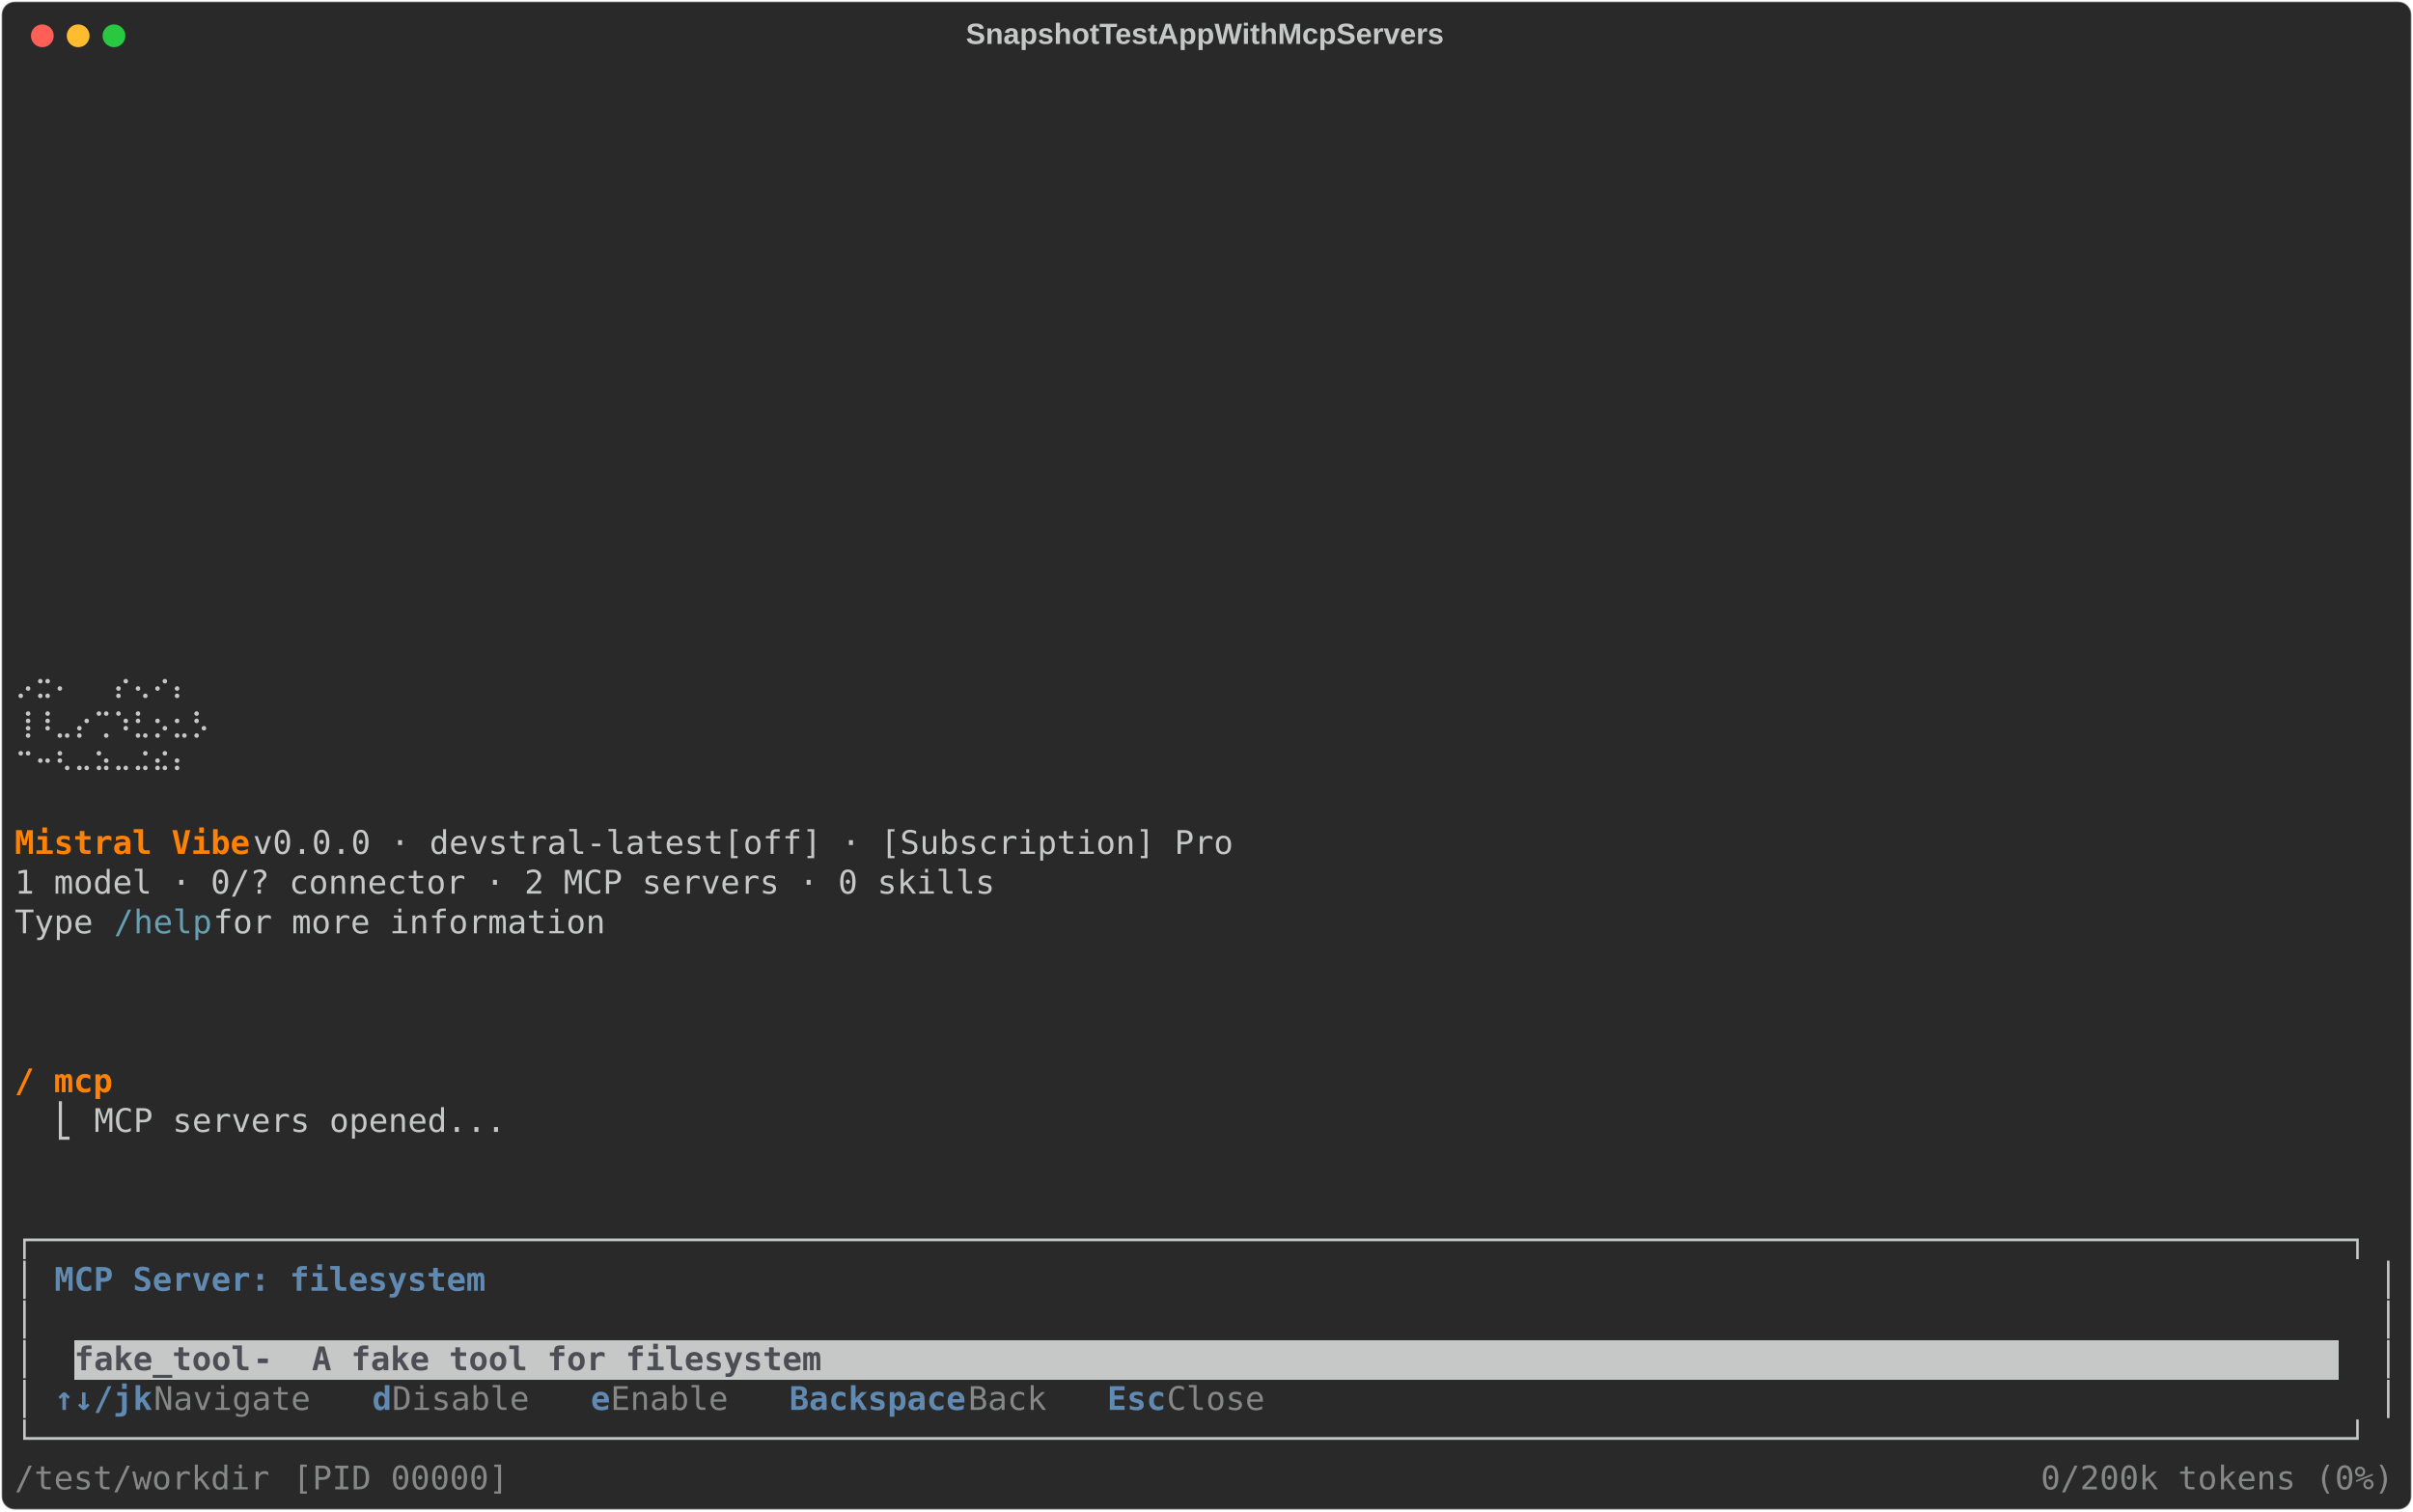
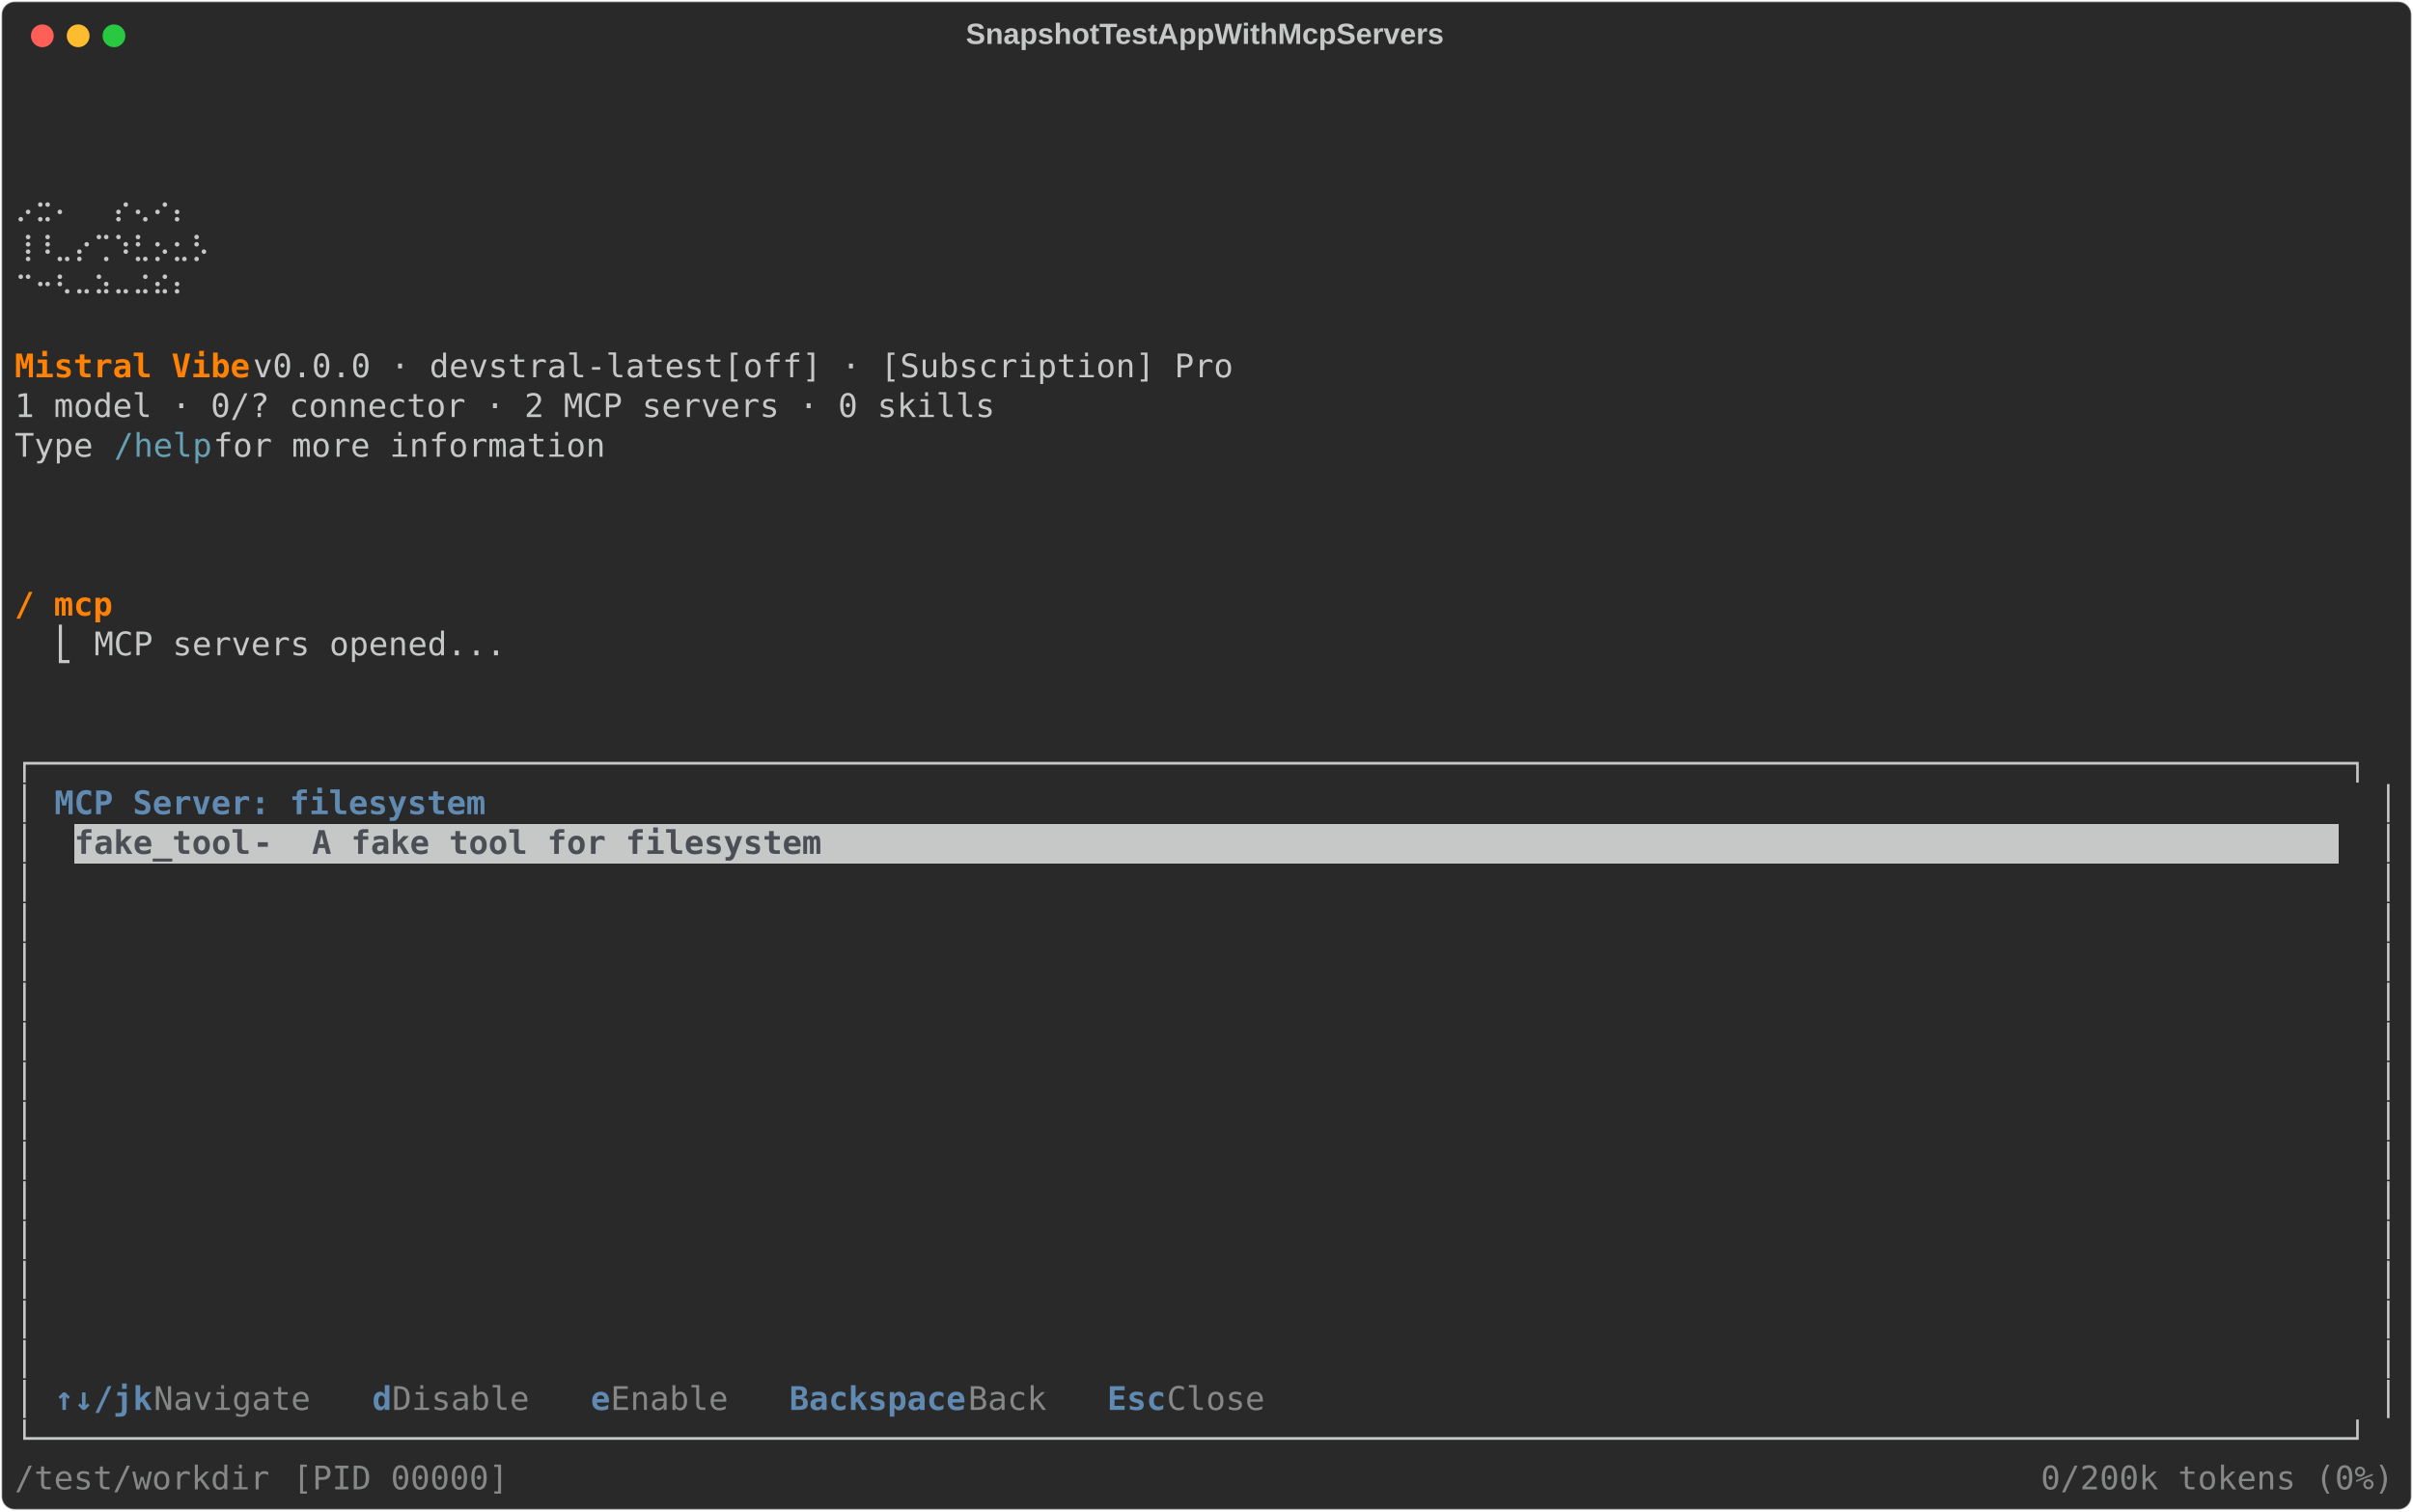
<svg xmlns="http://www.w3.org/2000/svg" class="rich-terminal" viewBox="0 0 1482 928.4">
  <style>

    @font-face {
        font-family: "Fira Code";
        src: local("FiraCode-Regular"),
                url("https://cdnjs.cloudflare.com/ajax/libs/firacode/6.2.0/woff2/FiraCode-Regular.woff2") format("woff2"),
                url("https://cdnjs.cloudflare.com/ajax/libs/firacode/6.2.0/woff/FiraCode-Regular.woff") format("woff");
        font-style: normal;
        font-weight: 400;
    }
    @font-face {
        font-family: "Fira Code";
        src: local("FiraCode-Bold"),
                url("https://cdnjs.cloudflare.com/ajax/libs/firacode/6.2.0/woff2/FiraCode-Bold.woff2") format("woff2"),
                url("https://cdnjs.cloudflare.com/ajax/libs/firacode/6.2.0/woff/FiraCode-Bold.woff") format("woff");
        font-style: bold;
        font-weight: 700;
    }

    .terminal-matrix {
        font-family: Fira Code, monospace;
        font-size: 20px;
        line-height: 24.4px;
        font-variant-east-asian: full-width;
    }

    .terminal-title {
        font-size: 18px;
        font-weight: bold;
        font-family: arial;
    }

    .terminal-r1 { fill: #c5c8c6 }
.terminal-r2 { fill: #ff8205;font-weight: bold }
.terminal-r3 { fill: #68a0b3 }
.terminal-r4 { fill: #608ab1;font-weight: bold }
.terminal-r5 { fill: #4b4e55;font-weight: bold }
.terminal-r6 { fill: #868887 }
    </style>
  <defs>
    <clipPath id="terminal-clip-terminal">
      <rect x="0" y="0" width="1463.0" height="877.4" />
    </clipPath>
    <clipPath id="terminal-line-0">
      <rect x="0" y="1.5" width="1464" height="24.65" />
    </clipPath>
    <clipPath id="terminal-line-1">
      <rect x="0" y="25.9" width="1464" height="24.65" />
    </clipPath>
    <clipPath id="terminal-line-2">
      <rect x="0" y="50.3" width="1464" height="24.65" />
    </clipPath>
    <clipPath id="terminal-line-3">
      <rect x="0" y="74.7" width="1464" height="24.65" />
    </clipPath>
    <clipPath id="terminal-line-4">
      <rect x="0" y="99.1" width="1464" height="24.65" />
    </clipPath>
    <clipPath id="terminal-line-5">
      <rect x="0" y="123.5" width="1464" height="24.65" />
    </clipPath>
    <clipPath id="terminal-line-6">
      <rect x="0" y="147.9" width="1464" height="24.65" />
    </clipPath>
    <clipPath id="terminal-line-7">
      <rect x="0" y="172.3" width="1464" height="24.65" />
    </clipPath>
    <clipPath id="terminal-line-8">
      <rect x="0" y="196.7" width="1464" height="24.65" />
    </clipPath>
    <clipPath id="terminal-line-9">
      <rect x="0" y="221.1" width="1464" height="24.65" />
    </clipPath>
    <clipPath id="terminal-line-10">
      <rect x="0" y="245.5" width="1464" height="24.65" />
    </clipPath>
    <clipPath id="terminal-line-11">
      <rect x="0" y="269.9" width="1464" height="24.65" />
    </clipPath>
    <clipPath id="terminal-line-12">
      <rect x="0" y="294.3" width="1464" height="24.65" />
    </clipPath>
    <clipPath id="terminal-line-13">
      <rect x="0" y="318.7" width="1464" height="24.65" />
    </clipPath>
    <clipPath id="terminal-line-14">
      <rect x="0" y="343.1" width="1464" height="24.65" />
    </clipPath>
    <clipPath id="terminal-line-15">
      <rect x="0" y="367.5" width="1464" height="24.65" />
    </clipPath>
    <clipPath id="terminal-line-16">
      <rect x="0" y="391.9" width="1464" height="24.65" />
    </clipPath>
    <clipPath id="terminal-line-17">
      <rect x="0" y="416.3" width="1464" height="24.65" />
    </clipPath>
    <clipPath id="terminal-line-18">
      <rect x="0" y="440.7" width="1464" height="24.65" />
    </clipPath>
    <clipPath id="terminal-line-19">
      <rect x="0" y="465.1" width="1464" height="24.65" />
    </clipPath>
    <clipPath id="terminal-line-20">
      <rect x="0" y="489.5" width="1464" height="24.65" />
    </clipPath>
    <clipPath id="terminal-line-21">
      <rect x="0" y="513.9" width="1464" height="24.65" />
    </clipPath>
    <clipPath id="terminal-line-22">
      <rect x="0" y="538.3" width="1464" height="24.65" />
    </clipPath>
    <clipPath id="terminal-line-23">
      <rect x="0" y="562.7" width="1464" height="24.65" />
    </clipPath>
    <clipPath id="terminal-line-24">
      <rect x="0" y="587.1" width="1464" height="24.65" />
    </clipPath>
    <clipPath id="terminal-line-25">
      <rect x="0" y="611.5" width="1464" height="24.65" />
    </clipPath>
    <clipPath id="terminal-line-26">
      <rect x="0" y="635.9" width="1464" height="24.65" />
    </clipPath>
    <clipPath id="terminal-line-27">
      <rect x="0" y="660.3" width="1464" height="24.65" />
    </clipPath>
    <clipPath id="terminal-line-28">
      <rect x="0" y="684.7" width="1464" height="24.65" />
    </clipPath>
    <clipPath id="terminal-line-29">
      <rect x="0" y="709.1" width="1464" height="24.65" />
    </clipPath>
    <clipPath id="terminal-line-30">
      <rect x="0" y="733.5" width="1464" height="24.65" />
    </clipPath>
    <clipPath id="terminal-line-31">
      <rect x="0" y="757.9" width="1464" height="24.65" />
    </clipPath>
    <clipPath id="terminal-line-32">
      <rect x="0" y="782.3" width="1464" height="24.65" />
    </clipPath>
    <clipPath id="terminal-line-33">
      <rect x="0" y="806.7" width="1464" height="24.65" />
    </clipPath>
    <clipPath id="terminal-line-34">
      <rect x="0" y="831.1" width="1464" height="24.65" />
    </clipPath>
  </defs>
  <rect fill="#292929" stroke="rgba(255,255,255,0.35)" stroke-width="1" x="1" y="1" width="1480" height="926.4" rx="8" />
  <text class="terminal-title" fill="#c5c8c6" text-anchor="middle" x="740" y="27">SnapshotTestAppWithMcpServers</text>
  <g transform="translate(26,22)">
    <circle cx="0" cy="0" r="7" fill="#ff5f57" />
    <circle cx="22" cy="0" r="7" fill="#febc2e" />
    <circle cx="44" cy="0" r="7" fill="#28c840" />
  </g>
  <g transform="translate(9, 41)" clip-path="url(#terminal-clip-terminal)">
-     <rect fill="#c5c8c6" x="36.6" y="782.3" width="109.8" height="24.65" shape-rendering="crispEdges" />
-     <rect fill="#c5c8c6" x="146.4" y="782.3" width="378.2" height="24.65" shape-rendering="crispEdges" />
-     <rect fill="#c5c8c6" x="524.6" y="782.3" width="902.8" height="24.65" shape-rendering="crispEdges" />
+     <rect fill="#c5c8c6" x="36.6" y="465.1" width="109.8" height="24.65" shape-rendering="crispEdges" />
+     <rect fill="#c5c8c6" x="146.4" y="465.1" width="378.2" height="24.65" shape-rendering="crispEdges" />
+     <rect fill="#c5c8c6" x="524.6" y="465.1" width="902.8" height="24.65" shape-rendering="crispEdges" />
    <g class="terminal-matrix">
      <text class="terminal-r1" x="1464" y="20" textLength="12.2" clip-path="url(#terminal-line-0)">
</text>
      <text class="terminal-r1" x="1464" y="44.4" textLength="12.2" clip-path="url(#terminal-line-1)">
</text>
      <text class="terminal-r1" x="1464" y="68.8" textLength="12.2" clip-path="url(#terminal-line-2)">
</text>
+       <text class="terminal-r1" x="0" y="93.2" textLength="134.2" clip-path="url(#terminal-line-3)">  ⡠⣒⠄  ⡔⢄⠔⡄</text>
      <text class="terminal-r1" x="1464" y="93.2" textLength="12.2" clip-path="url(#terminal-line-3)">
</text>
+       <text class="terminal-r1" x="0" y="117.6" textLength="134.2" clip-path="url(#terminal-line-4)"> ⢸⠸⣀⡔⢉⠱⣃⡢⣂⡣</text>
      <text class="terminal-r1" x="1464" y="117.6" textLength="12.2" clip-path="url(#terminal-line-4)">
</text>
+       <text class="terminal-r1" x="0" y="142" textLength="134.2" clip-path="url(#terminal-line-5)">  ⠉⠒⠣⠤⠵⠤⠬⠮⠆</text>
      <text class="terminal-r1" x="1464" y="142" textLength="12.2" clip-path="url(#terminal-line-5)">
</text>
      <text class="terminal-r1" x="1464" y="166.4" textLength="12.2" clip-path="url(#terminal-line-6)">
</text>
+       <text class="terminal-r2" x="0" y="190.8" textLength="146.4" clip-path="url(#terminal-line-7)">Mistral Vibe</text>
+       <text class="terminal-r1" x="146.4" y="190.8" textLength="622.2" clip-path="url(#terminal-line-7)"> v0.0.0 · devstral-latest[off] · [Subscription] Pro</text>
      <text class="terminal-r1" x="1464" y="190.8" textLength="12.2" clip-path="url(#terminal-line-7)">
</text>
+       <text class="terminal-r1" x="0" y="215.2" textLength="610" clip-path="url(#terminal-line-8)">1 model · 0/? connector · 2 MCP servers · 0 skills</text>
      <text class="terminal-r1" x="1464" y="215.2" textLength="12.2" clip-path="url(#terminal-line-8)">
</text>
+       <text class="terminal-r1" x="0" y="239.6" textLength="61" clip-path="url(#terminal-line-9)">Type </text>
+       <text class="terminal-r3" x="61" y="239.6" textLength="61" clip-path="url(#terminal-line-9)">/help</text>
+       <text class="terminal-r1" x="122" y="239.6" textLength="256.2" clip-path="url(#terminal-line-9)"> for more information</text>
      <text class="terminal-r1" x="1464" y="239.6" textLength="12.2" clip-path="url(#terminal-line-9)">
</text>
      <text class="terminal-r1" x="1464" y="264" textLength="12.2" clip-path="url(#terminal-line-10)">
</text>
      <text class="terminal-r1" x="1464" y="288.4" textLength="12.2" clip-path="url(#terminal-line-11)">
</text>
      <text class="terminal-r1" x="1464" y="312.8" textLength="12.2" clip-path="url(#terminal-line-12)">
</text>
+       <text class="terminal-r2" x="0" y="337.2" textLength="61" clip-path="url(#terminal-line-13)">/ mcp</text>
      <text class="terminal-r1" x="1464" y="337.2" textLength="12.2" clip-path="url(#terminal-line-13)">
</text>
+       <text class="terminal-r1" x="24.4" y="361.6" textLength="12.2" clip-path="url(#terminal-line-14)">⎣</text>
+       <text class="terminal-r1" x="48.8" y="361.6" textLength="256.2" clip-path="url(#terminal-line-14)">MCP servers opened...</text>
      <text class="terminal-r1" x="1464" y="361.6" textLength="12.2" clip-path="url(#terminal-line-14)">
</text>
-       <text class="terminal-r1" x="0" y="386" textLength="134.2" clip-path="url(#terminal-line-15)">  ⡠⣒⠄  ⡔⢄⠔⡄</text>
      <text class="terminal-r1" x="1464" y="386" textLength="12.2" clip-path="url(#terminal-line-15)">
</text>
-       <text class="terminal-r1" x="0" y="410.4" textLength="134.2" clip-path="url(#terminal-line-16)"> ⢸⠸⣀⡔⢉⠱⣃⡢⣂⡣</text>
      <text class="terminal-r1" x="1464" y="410.4" textLength="12.2" clip-path="url(#terminal-line-16)">
</text>
-       <text class="terminal-r1" x="0" y="434.8" textLength="134.2" clip-path="url(#terminal-line-17)">  ⠉⠒⠣⠤⠵⠤⠬⠮⠆</text>
+       <text class="terminal-r1" x="0" y="434.8" textLength="1464" clip-path="url(#terminal-line-17)">┌──────────────────────────────────────────────────────────────────────────────────────────────────────────────────────┐</text>
      <text class="terminal-r1" x="1464" y="434.8" textLength="12.2" clip-path="url(#terminal-line-17)">
</text>
+       <text class="terminal-r1" x="0" y="459.2" textLength="12.2" clip-path="url(#terminal-line-18)">│</text>
+       <text class="terminal-r4" x="24.4" y="459.2" textLength="268.4" clip-path="url(#terminal-line-18)">MCP Server: filesystem</text>
+       <text class="terminal-r1" x="1451.8" y="459.2" textLength="12.2" clip-path="url(#terminal-line-18)">│</text>
      <text class="terminal-r1" x="1464" y="459.2" textLength="12.2" clip-path="url(#terminal-line-18)">
</text>
-       <text class="terminal-r2" x="0" y="483.6" textLength="146.4" clip-path="url(#terminal-line-19)">Mistral Vibe</text>
-       <text class="terminal-r1" x="146.4" y="483.6" textLength="622.2" clip-path="url(#terminal-line-19)"> v0.0.0 · devstral-latest[off] · [Subscription] Pro</text>
+       <text class="terminal-r1" x="0" y="483.6" textLength="12.2" clip-path="url(#terminal-line-19)">│</text>
+       <text class="terminal-r5" x="36.6" y="483.6" textLength="109.8" clip-path="url(#terminal-line-19)">fake_tool</text>
+       <text class="terminal-r5" x="146.4" y="483.6" textLength="378.2" clip-path="url(#terminal-line-19)">  -  A fake tool for filesystem</text>
+       <text class="terminal-r1" x="1451.8" y="483.6" textLength="12.2" clip-path="url(#terminal-line-19)">│</text>
      <text class="terminal-r1" x="1464" y="483.6" textLength="12.2" clip-path="url(#terminal-line-19)">
</text>
-       <text class="terminal-r1" x="0" y="508" textLength="610" clip-path="url(#terminal-line-20)">1 model · 0/? connector · 2 MCP servers · 0 skills</text>
+       <text class="terminal-r1" x="0" y="508" textLength="12.2" clip-path="url(#terminal-line-20)">│</text>
+       <text class="terminal-r1" x="1451.8" y="508" textLength="12.2" clip-path="url(#terminal-line-20)">│</text>
      <text class="terminal-r1" x="1464" y="508" textLength="12.2" clip-path="url(#terminal-line-20)">
</text>
-       <text class="terminal-r1" x="0" y="532.4" textLength="61" clip-path="url(#terminal-line-21)">Type </text>
-       <text class="terminal-r3" x="61" y="532.4" textLength="61" clip-path="url(#terminal-line-21)">/help</text>
-       <text class="terminal-r1" x="122" y="532.4" textLength="256.2" clip-path="url(#terminal-line-21)"> for more information</text>
+       <text class="terminal-r1" x="0" y="532.4" textLength="12.2" clip-path="url(#terminal-line-21)">│</text>
+       <text class="terminal-r1" x="1451.8" y="532.4" textLength="12.2" clip-path="url(#terminal-line-21)">│</text>
      <text class="terminal-r1" x="1464" y="532.4" textLength="12.2" clip-path="url(#terminal-line-21)">
</text>
+       <text class="terminal-r1" x="0" y="556.8" textLength="12.2" clip-path="url(#terminal-line-22)">│</text>
+       <text class="terminal-r1" x="1451.8" y="556.8" textLength="12.2" clip-path="url(#terminal-line-22)">│</text>
      <text class="terminal-r1" x="1464" y="556.8" textLength="12.2" clip-path="url(#terminal-line-22)">
</text>
+       <text class="terminal-r1" x="0" y="581.2" textLength="12.2" clip-path="url(#terminal-line-23)">│</text>
+       <text class="terminal-r1" x="1451.8" y="581.2" textLength="12.2" clip-path="url(#terminal-line-23)">│</text>
      <text class="terminal-r1" x="1464" y="581.2" textLength="12.2" clip-path="url(#terminal-line-23)">
</text>
+       <text class="terminal-r1" x="0" y="605.6" textLength="12.2" clip-path="url(#terminal-line-24)">│</text>
+       <text class="terminal-r1" x="1451.8" y="605.6" textLength="12.2" clip-path="url(#terminal-line-24)">│</text>
      <text class="terminal-r1" x="1464" y="605.6" textLength="12.2" clip-path="url(#terminal-line-24)">
</text>
-       <text class="terminal-r2" x="0" y="630" textLength="61" clip-path="url(#terminal-line-25)">/ mcp</text>
+       <text class="terminal-r1" x="0" y="630" textLength="12.2" clip-path="url(#terminal-line-25)">│</text>
+       <text class="terminal-r1" x="1451.8" y="630" textLength="12.2" clip-path="url(#terminal-line-25)">│</text>
      <text class="terminal-r1" x="1464" y="630" textLength="12.2" clip-path="url(#terminal-line-25)">
</text>
-       <text class="terminal-r1" x="24.4" y="654.4" textLength="12.2" clip-path="url(#terminal-line-26)">⎣</text>
-       <text class="terminal-r1" x="48.8" y="654.4" textLength="256.2" clip-path="url(#terminal-line-26)">MCP servers opened...</text>
+       <text class="terminal-r1" x="0" y="654.4" textLength="12.2" clip-path="url(#terminal-line-26)">│</text>
+       <text class="terminal-r1" x="1451.8" y="654.4" textLength="12.2" clip-path="url(#terminal-line-26)">│</text>
      <text class="terminal-r1" x="1464" y="654.4" textLength="12.2" clip-path="url(#terminal-line-26)">
</text>
+       <text class="terminal-r1" x="0" y="678.8" textLength="12.2" clip-path="url(#terminal-line-27)">│</text>
+       <text class="terminal-r1" x="1451.8" y="678.8" textLength="12.2" clip-path="url(#terminal-line-27)">│</text>
      <text class="terminal-r1" x="1464" y="678.8" textLength="12.2" clip-path="url(#terminal-line-27)">
</text>
+       <text class="terminal-r1" x="0" y="703.2" textLength="12.2" clip-path="url(#terminal-line-28)">│</text>
+       <text class="terminal-r1" x="1451.8" y="703.2" textLength="12.2" clip-path="url(#terminal-line-28)">│</text>
      <text class="terminal-r1" x="1464" y="703.2" textLength="12.2" clip-path="url(#terminal-line-28)">
</text>
-       <text class="terminal-r1" x="0" y="727.6" textLength="1464" clip-path="url(#terminal-line-29)">┌──────────────────────────────────────────────────────────────────────────────────────────────────────────────────────┐</text>
+       <text class="terminal-r1" x="0" y="727.6" textLength="12.2" clip-path="url(#terminal-line-29)">│</text>
+       <text class="terminal-r1" x="1451.8" y="727.6" textLength="12.2" clip-path="url(#terminal-line-29)">│</text>
      <text class="terminal-r1" x="1464" y="727.6" textLength="12.2" clip-path="url(#terminal-line-29)">
</text>
      <text class="terminal-r1" x="0" y="752" textLength="12.2" clip-path="url(#terminal-line-30)">│</text>
-       <text class="terminal-r4" x="24.4" y="752" textLength="268.4" clip-path="url(#terminal-line-30)">MCP Server: filesystem</text>
      <text class="terminal-r1" x="1451.8" y="752" textLength="12.2" clip-path="url(#terminal-line-30)">│</text>
      <text class="terminal-r1" x="1464" y="752" textLength="12.2" clip-path="url(#terminal-line-30)">
</text>
      <text class="terminal-r1" x="0" y="776.4" textLength="12.2" clip-path="url(#terminal-line-31)">│</text>
      <text class="terminal-r1" x="1451.8" y="776.4" textLength="12.2" clip-path="url(#terminal-line-31)">│</text>
      <text class="terminal-r1" x="1464" y="776.4" textLength="12.2" clip-path="url(#terminal-line-31)">
</text>
      <text class="terminal-r1" x="0" y="800.8" textLength="12.2" clip-path="url(#terminal-line-32)">│</text>
-       <text class="terminal-r5" x="36.6" y="800.8" textLength="109.8" clip-path="url(#terminal-line-32)">fake_tool</text>
-       <text class="terminal-r5" x="146.4" y="800.8" textLength="378.2" clip-path="url(#terminal-line-32)">  -  A fake tool for filesystem</text>
      <text class="terminal-r1" x="1451.8" y="800.8" textLength="12.2" clip-path="url(#terminal-line-32)">│</text>
      <text class="terminal-r1" x="1464" y="800.8" textLength="12.2" clip-path="url(#terminal-line-32)">
</text>
      <text class="terminal-r1" x="0" y="825.2" textLength="12.2" clip-path="url(#terminal-line-33)">│</text>
      <text class="terminal-r4" x="24.4" y="825.2" textLength="61" clip-path="url(#terminal-line-33)">↑↓/jk</text>
      <text class="terminal-r6" x="85.4" y="825.2" textLength="134.2" clip-path="url(#terminal-line-33)"> Navigate  </text>
      <text class="terminal-r4" x="219.6" y="825.2" textLength="12.2" clip-path="url(#terminal-line-33)">d</text>
      <text class="terminal-r6" x="231.8" y="825.2" textLength="122" clip-path="url(#terminal-line-33)"> Disable  </text>
      <text class="terminal-r4" x="353.8" y="825.2" textLength="12.2" clip-path="url(#terminal-line-33)">e</text>
      <text class="terminal-r6" x="366" y="825.2" textLength="109.8" clip-path="url(#terminal-line-33)"> Enable  </text>
      <text class="terminal-r4" x="475.8" y="825.2" textLength="109.8" clip-path="url(#terminal-line-33)">Backspace</text>
      <text class="terminal-r6" x="585.6" y="825.2" textLength="85.4" clip-path="url(#terminal-line-33)"> Back  </text>
      <text class="terminal-r4" x="671" y="825.2" textLength="36.6" clip-path="url(#terminal-line-33)">Esc</text>
      <text class="terminal-r6" x="707.6" y="825.2" textLength="73.2" clip-path="url(#terminal-line-33)"> Close</text>
      <text class="terminal-r1" x="1451.8" y="825.2" textLength="12.2" clip-path="url(#terminal-line-33)">│</text>
      <text class="terminal-r1" x="1464" y="825.2" textLength="12.2" clip-path="url(#terminal-line-33)">
</text>
      <text class="terminal-r1" x="0" y="849.6" textLength="1464" clip-path="url(#terminal-line-34)">└──────────────────────────────────────────────────────────────────────────────────────────────────────────────────────┘</text>
      <text class="terminal-r1" x="1464" y="849.6" textLength="12.2" clip-path="url(#terminal-line-34)">
</text>
      <text class="terminal-r6" x="0" y="874" textLength="158.6" clip-path="url(#terminal-line-35)">/test/workdir</text>
      <text class="terminal-r6" x="170.8" y="874" textLength="134.2" clip-path="url(#terminal-line-35)">[PID 00000]</text>
      <text class="terminal-r6" x="1244.4" y="874" textLength="219.6" clip-path="url(#terminal-line-35)">0/200k tokens (0%)</text>
    </g>
  </g>
</svg>
